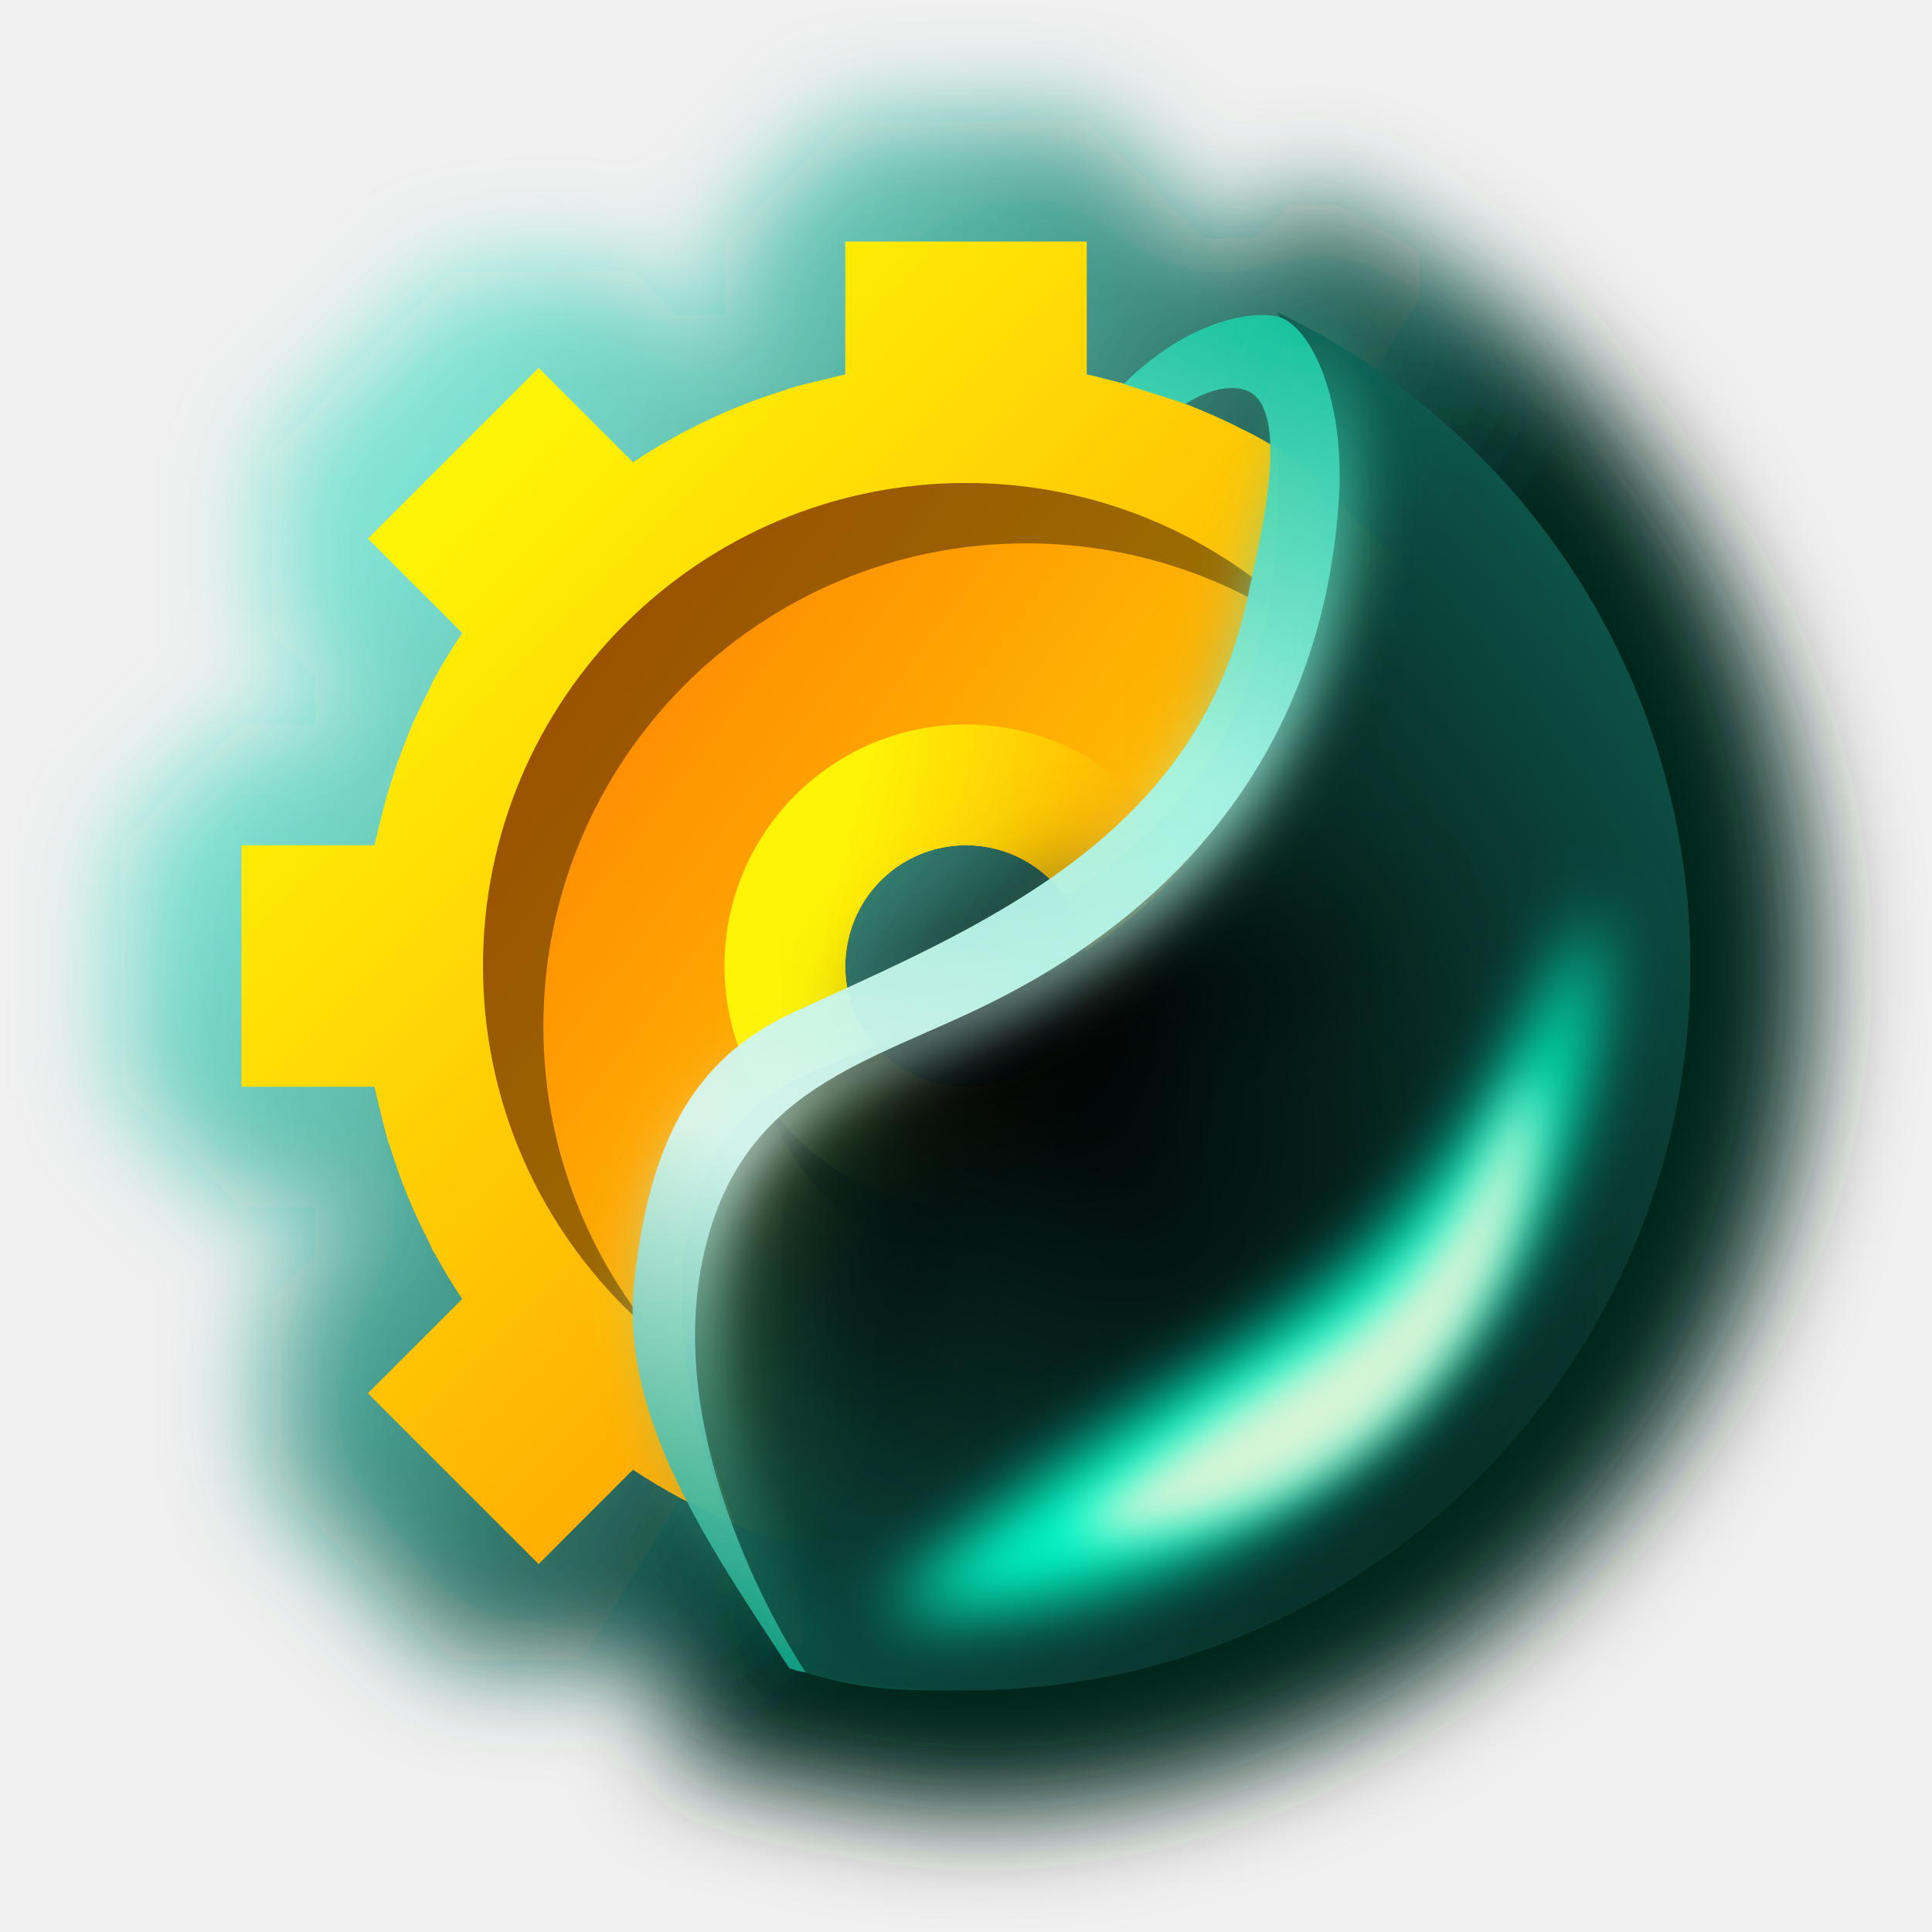
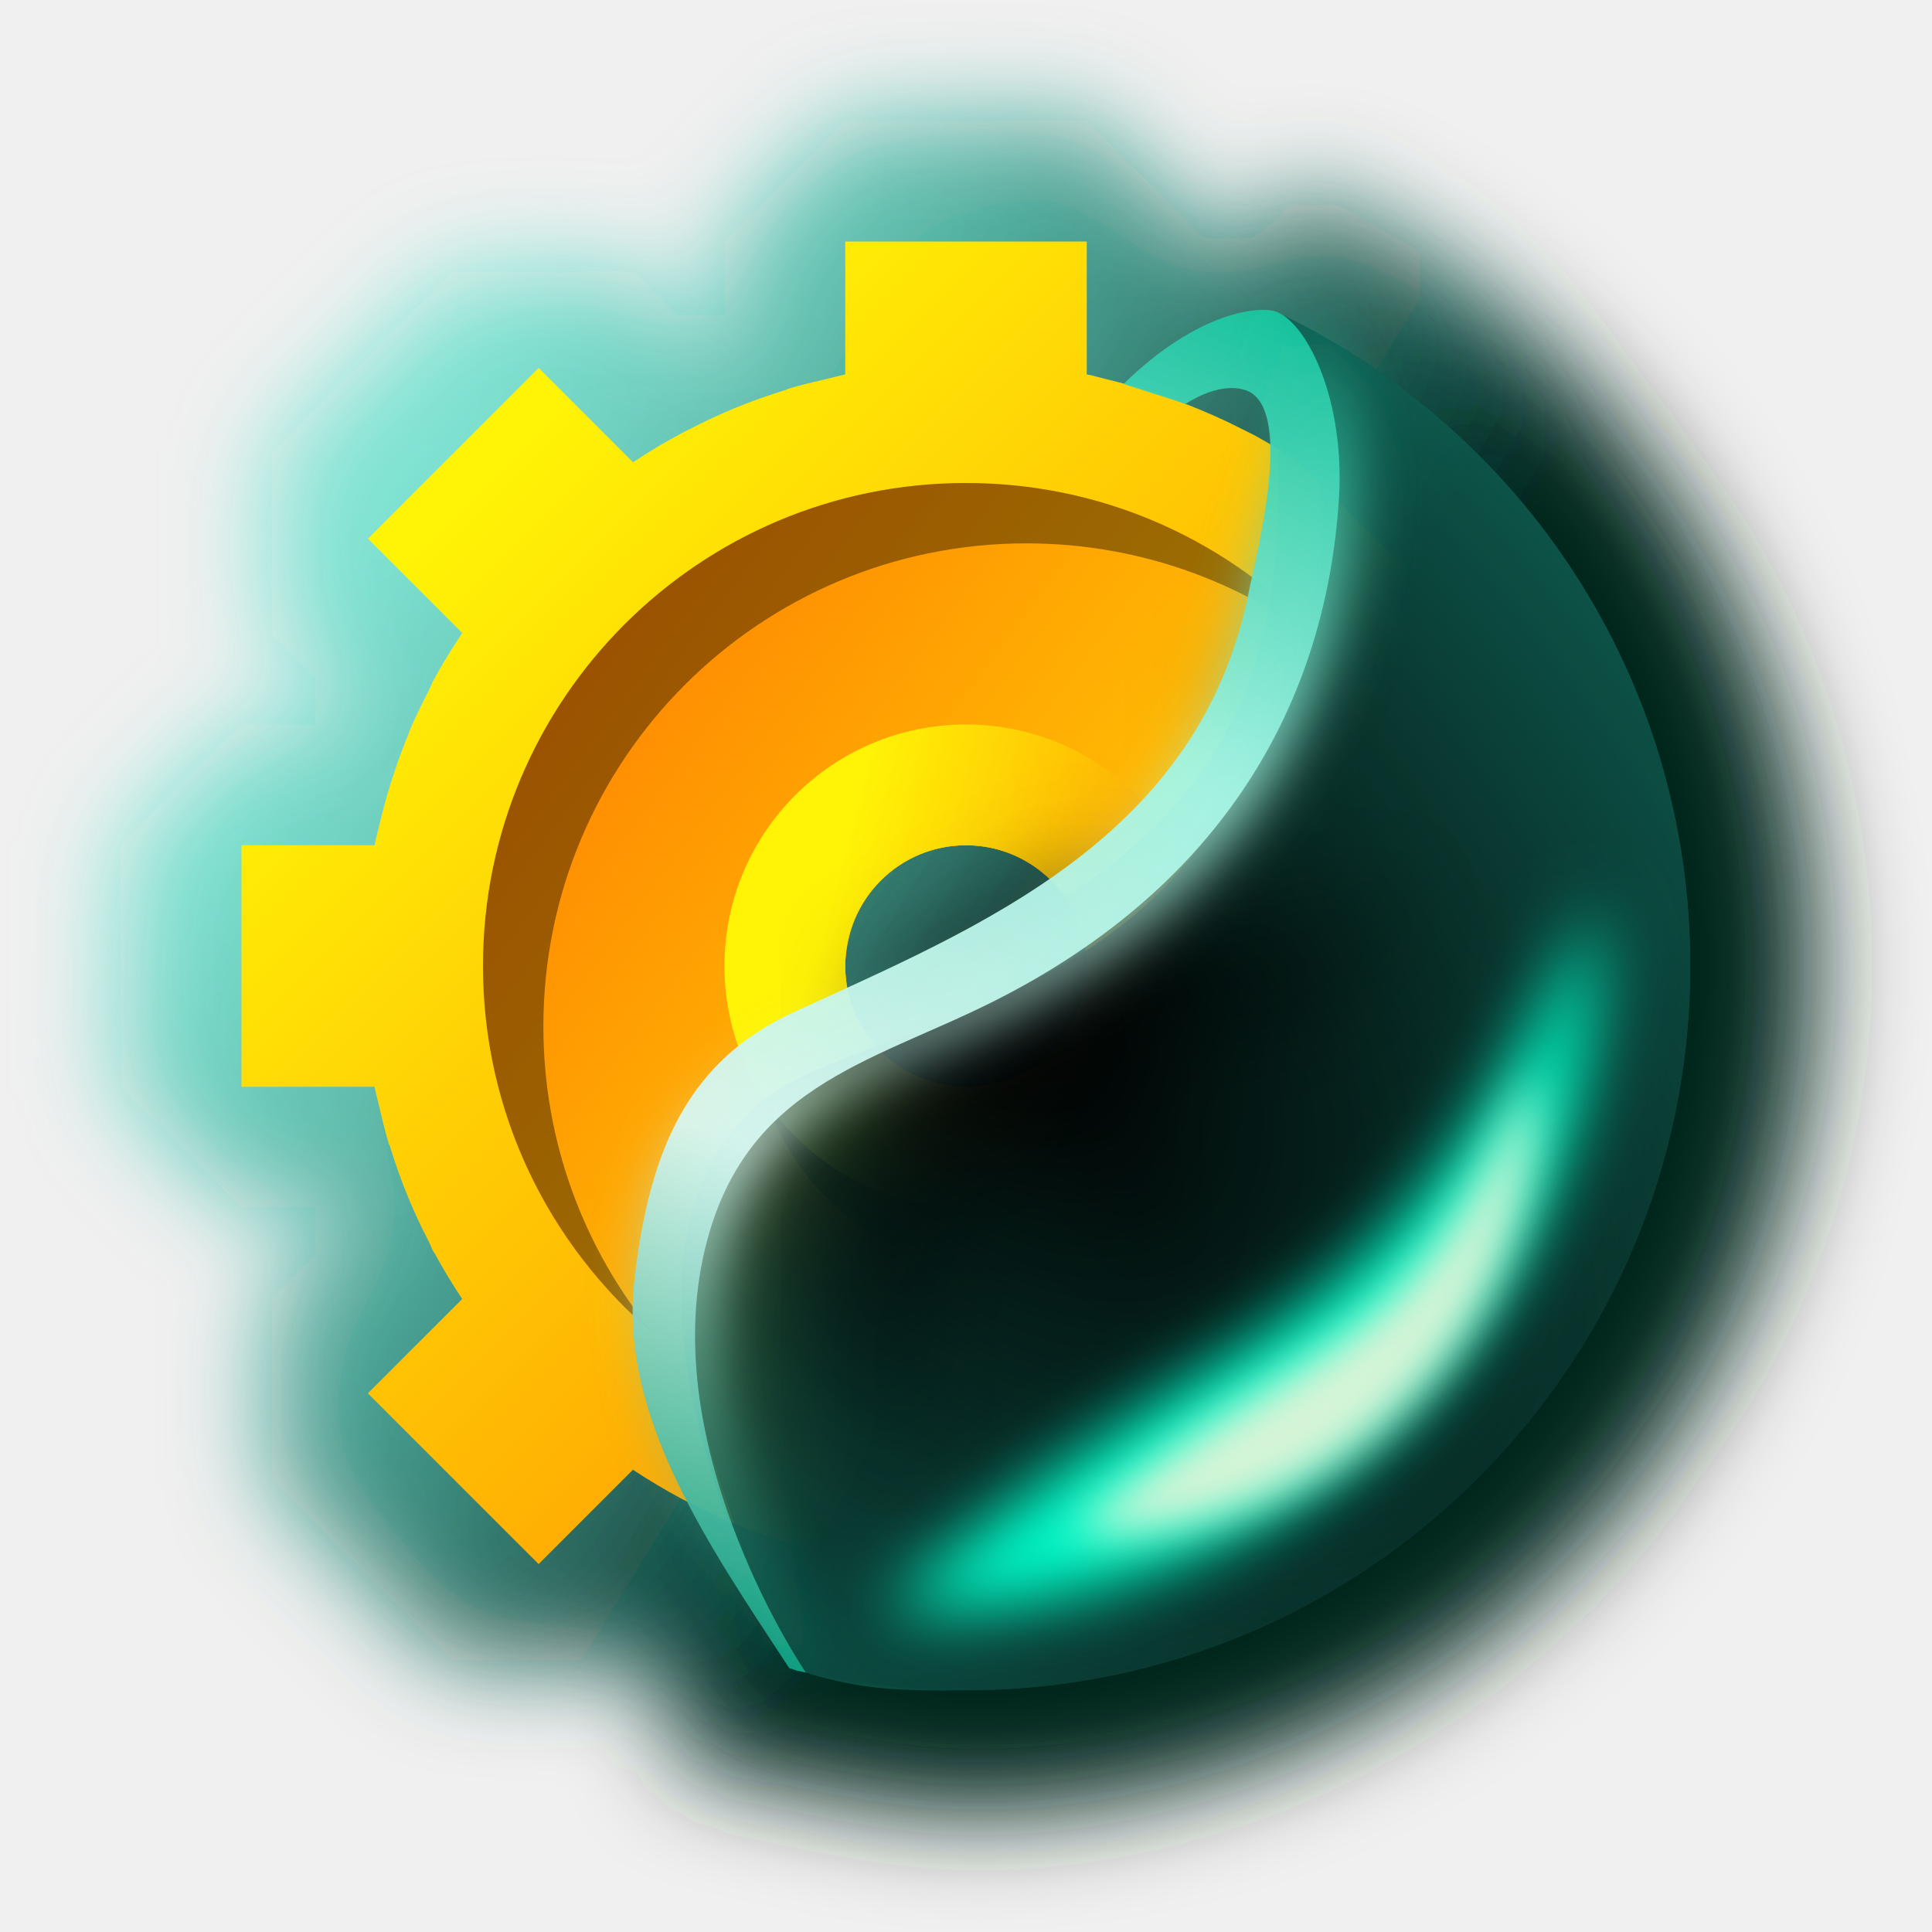
<svg xmlns="http://www.w3.org/2000/svg" xmlns:xlink="http://www.w3.org/1999/xlink" width="64" height="64" id="svg2" version="1.1">
  <defs id="defs4">
    <linearGradient id="linearGradient4053">
      <stop id="stop4055" offset="0" style="stop-color:#19c6a1;stop-opacity:0.753;" />
      <stop id="stop4057" offset="0.309" style="stop-color:#a4f4e3;stop-opacity:1;" />
      <stop style="stop-color:#d9f7f1;stop-opacity:1;" offset="0.654" id="stop4059" />
      <stop id="stop4061" offset="1" style="stop-color:#009b78;stop-opacity:0.753;" />
    </linearGradient>
    <linearGradient id="linearGradient4001">
      <stop id="stop4003" offset="0" style="stop-color:#000000;stop-opacity:1;" />
      <stop id="stop4005" offset="1" style="stop-color:#0f5f52;stop-opacity:0" />
    </linearGradient>
    <linearGradient id="linearGradient3882">
      <stop style="stop-color:#19c6a1;stop-opacity:1;" offset="0" id="stop3884" />
      <stop style="stop-color:#a4f4e3;stop-opacity:1;" offset="0.309" id="stop3894" />
      <stop id="stop3935" offset="0.654" style="stop-color:#d9f7f1;stop-opacity:1;" />
      <stop style="stop-color:#009b7a;stop-opacity:1;" offset="1" id="stop3886" />
    </linearGradient>
    <linearGradient id="linearGradient5178">
      <stop style="stop-color:#13daba;stop-opacity:0.502;" offset="0" id="stop5180" />
      <stop style="stop-color:#03251f;stop-opacity:1" offset="1" id="stop5182" />
    </linearGradient>
    <linearGradient id="linearGradient4030">
      <stop id="stop4032" offset="0" style="stop-color:#000000;stop-opacity:1;" />
      <stop id="stop4034" offset="1" style="stop-color:#0c493f;stop-opacity:0;" />
    </linearGradient>
    <linearGradient id="linearGradient3954">
      <stop style="stop-color:#000000;stop-opacity:1;" offset="0" id="stop3956" />
      <stop style="stop-color:#0f5f52;stop-opacity:1;" offset="1" id="stop3958" />
    </linearGradient>
    <linearGradient id="linearGradient3954-9">
      <stop style="stop-color:#000000;stop-opacity:1;" offset="0" id="stop3956-4" />
      <stop style="stop-color:#0f5f52;stop-opacity:1;" offset="1" id="stop3958-2" />
    </linearGradient>
    <radialGradient xlink:href="#linearGradient3954" id="radialGradient4230" gradientUnits="userSpaceOnUse" gradientTransform="matrix(1.148691,1.279802,-0.7441987,0.6679583,19.05626,-30.32831)" cx="32" cy="32" fx="32" fy="32" r="20" />
    <radialGradient xlink:href="#linearGradient3954" id="radialGradient4250" gradientUnits="userSpaceOnUse" gradientTransform="matrix(1.148691,1.279802,-0.7441987,0.6679583,19.05626,-30.32831)" cx="32" cy="32" fx="32" fy="32" r="20" />
    <linearGradient xlink:href="#linearGradient3919-9" id="linearGradient3917" x1="43.781" y1="42.687" x2="15.453" y2="21.578" gradientUnits="userSpaceOnUse" gradientTransform="matrix(1.142857,0,0,1.142857,-2.285714,-2.28571)" />
    <linearGradient xlink:href="#linearGradient3911-5" id="linearGradient3929-9" gradientUnits="userSpaceOnUse" x1="40.5" y1="37" x2="9" y2="19.5" />
    <linearGradient id="linearGradient3911-5">
      <stop style="stop-color:#8c3800;stop-opacity:1" offset="0" id="stop3913-6" />
      <stop style="stop-color:#ff6701;stop-opacity:1" offset="1" id="stop3915-3" />
    </linearGradient>
    <linearGradient xlink:href="#linearGradient3919-9" id="linearGradient3986" gradientUnits="userSpaceOnUse" x1="28" y1="28" x2="44" y2="32" />
    <linearGradient xlink:href="#linearGradient3919-9" id="linearGradient3925-4" x1="16" y1="16" x2="48" y2="48" gradientUnits="userSpaceOnUse" />
    <linearGradient id="linearGradient3919-9">
      <stop style="stop-color:#fff306;stop-opacity:1;" offset="0" id="stop3921-2" />
      <stop style="stop-color:#ff7f01;stop-opacity:1;" offset="1" id="stop3923-3" />
    </linearGradient>
    <linearGradient gradientTransform="translate(-12,-12)" y2="48" x2="48" y1="16" x1="16" gradientUnits="userSpaceOnUse" id="linearGradient4025" xlink:href="#linearGradient3919-9" />
    <linearGradient id="linearGradient3919-9-3">
      <stop style="stop-color:#ff9e06;stop-opacity:1" offset="0" id="stop3921-2-9" />
      <stop style="stop-color:#af4600;stop-opacity:1" offset="1" id="stop3923-3-4" />
    </linearGradient>
    <linearGradient gradientTransform="translate(-8,-8)" y2="48" x2="48" y1="16" x1="16" gradientUnits="userSpaceOnUse" id="linearGradient4065" xlink:href="#linearGradient3919-9-3" />
    <linearGradient id="linearGradient3919-9-35">
      <stop style="stop-color:#ff9e06;stop-opacity:1" offset="0" id="stop3921-2-3" />
      <stop style="stop-color:#af4600;stop-opacity:1" offset="1" id="stop3923-3-5" />
    </linearGradient>
    <linearGradient gradientTransform="translate(-8,-8)" y2="48" x2="48" y1="16" x1="16" gradientUnits="userSpaceOnUse" id="linearGradient4098" xlink:href="#linearGradient3919-9-35" />
    <radialGradient xlink:href="#linearGradient3954-5" id="radialGradient4024" gradientUnits="userSpaceOnUse" cx="32" cy="32" fx="32" fy="32" r="20" gradientTransform="matrix(1.148691,1.279802,-0.7441987,0.6679583,19.05626,-30.32831)" />
    <linearGradient id="linearGradient3954-5">
      <stop style="stop-color:#000000;stop-opacity:1;" offset="0" id="stop3956-5" />
      <stop style="stop-color:#0f5f52;stop-opacity:1;" offset="1" id="stop3958-3" />
    </linearGradient>
    <filter color-interpolation-filters="sRGB" id="filter3916-4" x="-0.115" width="1.23" y="-0.115" height="1.231">
      <feGaussianBlur stdDeviation="0.606" id="feGaussianBlur3918-4" />
    </filter>
    <filter color-interpolation-filters="sRGB" id="filter4082-1" x="-0.135" width="1.269" y="-0.125" height="1.25">
      <feGaussianBlur stdDeviation="1.764" id="feGaussianBlur4084-4" />
    </filter>
    <linearGradient xlink:href="#linearGradient3919-9" id="linearGradient4440" gradientUnits="userSpaceOnUse" gradientTransform="matrix(1.142857,0,0,1.142857,-2.285714,-2.28571)" x1="43.781" y1="42.687" x2="15.453" y2="21.578" />
    <linearGradient xlink:href="#linearGradient3919-9" id="linearGradient4442" gradientUnits="userSpaceOnUse" x1="28" y1="28" x2="44" y2="32" />
    <radialGradient xlink:href="#linearGradient3954-5" id="radialGradient4453" gradientUnits="userSpaceOnUse" gradientTransform="matrix(1.378429,1.535763,-0.8930384,0.8015505,16.46751,-42.79401)" cx="32" cy="32" fx="32" fy="32" r="20" />
    <filter id="filter4462">
      <feGaussianBlur stdDeviation="1.68" id="feGaussianBlur4464" />
    </filter>
    <linearGradient xlink:href="#linearGradient3919-9-1" id="linearGradient4438-1" gradientUnits="userSpaceOnUse" x1="16" y1="16" x2="48" y2="48" />
    <linearGradient id="linearGradient3919-9-1">
      <stop style="stop-color:#fff306;stop-opacity:1;" offset="0" id="stop3921-2-92" />
      <stop style="stop-color:#ff7f01;stop-opacity:1;" offset="1" id="stop3923-3-6" />
    </linearGradient>
    <linearGradient xlink:href="#linearGradient3919-9" id="linearGradient5119" gradientUnits="userSpaceOnUse" x1="16" y1="16" x2="48" y2="48" />
    <linearGradient xlink:href="#linearGradient5178" id="linearGradient5184" x1="10.43" y1="1007.638" x2="38.114" y2="1024.694" gradientUnits="userSpaceOnUse" />
    <filter color-interpolation-filters="sRGB" id="filter3992">
      <feGaussianBlur stdDeviation="1.44" id="feGaussianBlur3994" />
    </filter>
    <radialGradient xlink:href="#linearGradient3954-1" id="radialGradient4024-7" gradientUnits="userSpaceOnUse" cx="32" cy="32" fx="32" fy="32" r="20" gradientTransform="matrix(1.148691,1.279802,-0.7441987,0.6679583,19.05626,-30.32831)" />
    <linearGradient id="linearGradient3954-1">
      <stop style="stop-color:#000000;stop-opacity:1;" offset="0" id="stop3956-2" />
      <stop style="stop-color:#0f5f52;stop-opacity:1;" offset="1" id="stop3958-9" />
    </linearGradient>
    <filter color-interpolation-filters="sRGB" id="filter3884">
      <feGaussianBlur stdDeviation="0.505" id="feGaussianBlur3886" />
    </filter>
    <filter color-interpolation-filters="sRGB" id="filter3898" x="-0.201" width="1.402" y="-0.202" height="1.404">
      <feGaussianBlur stdDeviation="1.06" id="feGaussianBlur3900" />
    </filter>
    <filter color-interpolation-filters="sRGB" id="filter3916" x="-0.115" width="1.23" y="-0.115" height="1.231">
      <feGaussianBlur stdDeviation="0.606" id="feGaussianBlur3918" />
    </filter>
    <filter color-interpolation-filters="sRGB" id="filter4110" x="-0.177" width="1.354" y="-0.178" height="1.356">
      <feGaussianBlur stdDeviation="0.934" id="feGaussianBlur4112" />
    </filter>
    <filter color-interpolation-filters="sRGB" id="filter4082" x="-0.135" width="1.269" y="-0.125" height="1.25">
      <feGaussianBlur stdDeviation="1.764" id="feGaussianBlur4084" />
    </filter>
    <linearGradient gradientTransform="translate(-72.73654,988.3267)" xlink:href="#linearGradient3919-9-7" id="linearGradient3986-9" gradientUnits="userSpaceOnUse" x1="28" y1="28" x2="44" y2="32" />
    <linearGradient id="linearGradient3919-9-7">
      <stop style="stop-color:#fff306;stop-opacity:1;" offset="0" id="stop3921-2-93" />
      <stop style="stop-color:#ff7f01;stop-opacity:1;" offset="1" id="stop3923-3-0" />
    </linearGradient>
    <linearGradient xlink:href="#linearGradient3919-9-7" id="linearGradient3917-1" x1="43.781" y1="42.687" x2="15.453" y2="21.578" gradientUnits="userSpaceOnUse" gradientTransform="matrix(1.142857,0,0,1.142857,-75.02225,986.041)" />
    <linearGradient id="linearGradient5362">
      <stop style="stop-color:#fff306;stop-opacity:1;" offset="0" id="stop5364" />
      <stop style="stop-color:#ff7f01;stop-opacity:1;" offset="1" id="stop5366" />
    </linearGradient>
    <linearGradient gradientTransform="translate(-72.73654,988.3267)" xlink:href="#linearGradient3919-9-7" id="linearGradient3925-4-8" x1="16" y1="16" x2="48" y2="48" gradientUnits="userSpaceOnUse" />
    <linearGradient id="linearGradient5369">
      <stop style="stop-color:#fff306;stop-opacity:1;" offset="0" id="stop5371" />
      <stop style="stop-color:#ff7f01;stop-opacity:1;" offset="1" id="stop5373" />
    </linearGradient>
    <linearGradient xlink:href="#linearGradient3882" id="linearGradient3888" x1="42.125" y1="10.375" x2="24.75" y2="56.125" gradientUnits="userSpaceOnUse" spreadMethod="pad" />
    <linearGradient xlink:href="#linearGradient5178-5" id="linearGradient5184-3" x1="-58.57" y1="1003.138" x2="-18.636" y2="1034.444" gradientUnits="userSpaceOnUse" />
    <linearGradient id="linearGradient5178-5">
      <stop style="stop-color:#13daba;stop-opacity:1" offset="0" id="stop5180-8" />
      <stop style="stop-color:#03251f;stop-opacity:1" offset="1" id="stop5182-3" />
    </linearGradient>
    <filter color-interpolation-filters="sRGB" id="filter4462-8">
      <feGaussianBlur stdDeviation="1.68" id="feGaussianBlur4464-6" />
    </filter>
    <linearGradient gradientTransform="translate(0.03199987,-988.3301)" y2="1024.694" x2="38.114" y1="1007.638" x1="10.43" gradientUnits="userSpaceOnUse" id="linearGradient3913" xlink:href="#linearGradient5178-5" />
    <linearGradient xlink:href="#linearGradient4001" id="linearGradient3999" x1="38.626" y1="34.125" x2="31.201" y2="28.821" gradientUnits="userSpaceOnUse" />
    <linearGradient xlink:href="#linearGradient4053" id="linearGradient4023" gradientUnits="userSpaceOnUse" spreadMethod="pad" x1="42.125" y1="10.375" x2="24.75" y2="56.125" gradientTransform="translate(0.375,988.4247)" />
    <linearGradient xlink:href="#linearGradient4001" id="linearGradient4081" gradientUnits="userSpaceOnUse" x1="38.184" y1="33.064" x2="31.201" y2="28.821" />
    <filter id="filter4101" x="-0.26" width="1.52" y="-0.345" height="1.69">
      <feGaussianBlur stdDeviation="1.359" id="feGaussianBlur4103" />
    </filter>
    <filter id="filter4153" x="-0.105" width="1.21" y="-0.055" height="1.11">
      <feGaussianBlur stdDeviation="1.007" id="feGaussianBlur4155" />
    </filter>
  </defs>
  <g id="layer1" transform="translate(0,-988.3622)">
    <g id="g4430">
      <path style="color:#000000;fill:url(#linearGradient5184);fill-opacity:1;fill-rule:nonzero;stroke:none;stroke-width:1;marker:none;visibility:visible;display:inline;overflow:visible;filter:url(#filter4462);enable-background:accumulate;opacity:1" d="m 28,992.362 -4,4 0,4 -3,-3 -6,0 -6,6 0,6 3,3 -4,0 -4,4 0,8 4,4 4,0 -3,3 0,6 6,6 6,0 c 1.147,0.435 1.437,0.524 1.5,3.312 2.237,0.575 7.084,1.688 9.5,1.688 15.464,0 28,-12.536 28,-28 0,-11.563 -6.999,-21.509 -17,-25.781 -0.667,1.59 -2.505,2.24 -3,1.781 l -4,-4 z" id="rect4162" />
      <path id="rect3071" d="m 28,8 0,4.406 c -0.223,0.045 -0.436,0.104 -0.656,0.156 -0.41,0.098 -0.818,0.19 -1.219,0.312 -0.022,0.007 -0.041,0.024 -0.062,0.031 -0.592,0.183 -1.183,0.39 -1.75,0.625 -0.501,0.209 -0.99,0.44 -1.469,0.688 -0.083,0.043 -0.168,0.081 -0.25,0.125 -0.556,0.297 -1.101,0.622 -1.625,0.969 l -3.125,-3.125 -5.656,5.656 3.125,3.125 c -0.342,0.516 -0.675,1.046 -0.969,1.594 -0.048,0.09 -0.078,0.191 -0.125,0.281 -0.232,0.45 -0.458,0.906 -0.656,1.375 -0.013,0.03 -0.019,0.063 -0.031,0.094 -0.238,0.569 -0.44,1.155 -0.625,1.75 -0.131,0.422 -0.24,0.848 -0.344,1.281 C 12.51,27.564 12.451,27.777 12.406,28 L 8,28 l 0,8 4.406,0 c 0.045,0.223 0.104,0.436 0.156,0.656 0.098,0.41 0.19,0.818 0.312,1.219 0.007,0.022 0.024,0.041 0.031,0.062 0.183,0.592 0.39,1.183 0.625,1.75 0.209,0.501 0.44,0.99 0.688,1.469 0.047,0.091 0.077,0.191 0.125,0.281 0.018,0.033 0.045,0.061 0.062,0.094 0.279,0.515 0.584,1.014 0.906,1.5 l -3.125,3.125 5.656,5.656 3.125,-3.125 c 0.524,0.347 1.069,0.671 1.625,0.969 0.082,0.044 0.167,0.082 0.25,0.125 0.45,0.232 0.906,0.458 1.375,0.656 0.03,0.013 0.063,0.019 0.094,0.031 0.569,0.238 1.155,0.44 1.75,0.625 0.422,0.131 0.848,0.24 1.281,0.344 0.21,0.05 0.412,0.113 0.625,0.156 0.01,0.002 0.021,-0.002 0.031,0 l 8,0 c 0.223,-0.045 0.436,-0.104 0.656,-0.156 0.924,-0.221 1.819,-0.5 2.688,-0.844 0.619,-0.244 1.226,-0.511 1.812,-0.812 0.083,-0.043 0.168,-0.081 0.25,-0.125 0.558,-0.297 1.1,-0.621 1.625,-0.969 l 5.656,-5.656 c 0.343,-0.517 0.675,-1.044 0.969,-1.594 0.048,-0.09 0.078,-0.19 0.125,-0.281 0.302,-0.587 0.569,-1.194 0.812,-1.812 0.344,-0.869 0.623,-1.764 0.844,-2.688 0.052,-0.22 0.111,-0.433 0.156,-0.656 l 0,-8 c -0.002,-0.01 0.002,-0.021 0,-0.031 -0.044,-0.213 -0.106,-0.415 -0.156,-0.625 -0.221,-0.924 -0.5,-1.819 -0.844,-2.688 -0.244,-0.619 -0.511,-1.226 -0.812,-1.812 -0.047,-0.091 -0.077,-0.191 -0.125,-0.281 C 49.363,22.013 49.03,21.486 48.688,20.969 L 43.031,15.312 c -0.485,-0.321 -0.987,-0.627 -1.5,-0.906 -0.041,-0.022 -0.084,-0.041 -0.125,-0.062 -0.082,-0.044 -0.167,-0.082 -0.25,-0.125 -0.587,-0.302 -1.194,-0.569 -1.812,-0.812 -0.869,-0.344 -1.764,-0.623 -2.688,-0.844 -0.21,-0.05 -0.412,-0.113 -0.625,-0.156 -0.01,-0.002 -0.021,0.002 -0.031,0 L 36,8 z m 4,20 c 2.209,0 4,1.791 4,4 0,2.209 -1.791,4 -4,4 -0.276,0 -0.552,-0.04 -0.812,-0.094 C 29.365,35.533 28,33.933 28,32 28,31.724 28.04,31.448 28.094,31.188 28.467,29.365 30.067,28 32,28 z" style="color:#000000;fill:url(#linearGradient5119);fill-opacity:1;fill-rule:nonzero;stroke:none;marker:none;visibility:visible;display:inline;overflow:visible;enable-background:accumulate" transform="translate(0,988.3622)" />
      <path id="path3874" transform="translate(0,988.3622)" d="m 32,16 c -8.837,0 -16,7.163 -16,16 0,8.837 7.163,16 16,16 8.837,0 16,-7.163 16,-16 0,-8.837 -7.163,-16 -16,-16 z m 0,12 c 2.209,0 4,1.791 4,4 0,2.209 -1.791,4 -4,4 -2.209,0 -4,-1.791 -4,-4 0,-2.209 1.791,-4 4,-4 z" style="fill:url(#linearGradient4440);fill-opacity:1;stroke:none" />
      <path id="path3876" transform="translate(0,988.3622)" d="m 32,24 c -4.418,0 -8,3.582 -8,8 0,4.418 3.582,8 8,8 4.418,0 8,-3.582 8,-8 0,-4.418 -3.582,-8 -8,-8 z m 0,4 c 2.209,0 4,1.791 4,4 0,2.209 -1.791,4 -4,4 -2.209,0 -4,-1.791 -4,-4 0,-2.209 1.791,-4 4,-4 z" style="fill:url(#linearGradient4442);fill-opacity:1;stroke:none" />
      <path id="path3927" d="m 32,1004.362 c -8.837,0 -16,7.163 -16,16 0,4.891 2.198,9.253 5.656,12.188 C 19.374,1029.784 18,1026.228 18,1022.362 c 0,-8.837 7.163,-16 16,-16 3.866,0 7.422,1.374 10.188,3.656 -2.935,-3.458 -7.297,-5.656 -12.188,-5.656 z" style="fill:#000000;fill-opacity:0.391;stroke:none" />
      <path id="path3970" d="m 39.562,1017.8 c 0.273,0.805 0.438,1.665 0.438,2.562 0,4.418 -3.582,8 -8,8 -2.721,0 -5.117,-1.362 -6.562,-3.438 1.069,3.16 4.042,5.438 7.562,5.438 4.418,0 8,-3.582 8,-8 0,-1.698 -0.536,-3.268 -1.438,-4.562 z" style="fill:#000000;fill-opacity:0.391;stroke:none" />
    </g>
    <g id="g5168">
      <path style="fill:url(#linearGradient4081);fill-opacity:1;stroke:none" d="M 42.312,10.344 C 42.037,17.157 44.404,25.298 33,31 18.73,38.135 22.534,45.864 26.145,55.258 c 0.678,0.218 -0.121,-0.007 0.581,0.152 C 28.422,55.794 30.185,56 32,56 45.255,56 56,45.255 56,32 56,22.438 50.404,14.202 42.312,10.344 z" id="path3997" transform="translate(0,988.3622)" />
-       <path style="color:#000000;fill:#000000;fill-opacity:1;fill-rule:nonzero;stroke:none;stroke-width:1;marker:none;visibility:visible;display:inline;overflow:visible;filter:url(#filter4101);enable-background:accumulate" id="path4083" d="m 19.887,37.881 a 6.276,4.729 0 1 1 -12.551,0 6.276,4.729 0 1 1 12.551,0 z" transform="matrix(1.338311,0,0,1.437001,15.94527,978.2162)" />
+       <path style="color:#000000;fill:#000000;fill-opacity:1;fill-rule:nonzero;stroke:none;stroke-width:1;marker:none;visibility:visible;display:inline;overflow:visible;filter:url(#filter4101);enable-background:accumulate" id="path4083" d="m 19.887,37.881 c 0,2.612 -2.81,4.729 -6.276,4.729 -3.466,0 -6.276,-2.117 -6.276,-4.729 0,-2.612 2.81,-4.729 6.276,-4.729 3.466,0 6.276,2.117 6.276,4.729 z" transform="matrix(1.338311,0,0,1.437001,15.94527,978.2162)" />
      <path id="path3014" d="m 42.312,10.344 c 1.627,3.407 2.26,8.676 -0.037,13.415 -1.556,3.21 -3.305,6.221 -7.659,8.523 -4.248,2.246 -8.002,2.804 -9.732,4.512 -4.015,3.963 -2.279,11.002 1.274,18.448 C 28.476,55.986 29.435,56 32,56 45.255,56 56,45.255 56,32 56,22.438 50.404,14.202 42.312,10.344 z" style="opacity:0.87;fill:url(#radialGradient4453);fill-opacity:1;stroke:none" transform="translate(0,988.3622)" />
      <path id="path3902" d="m 28,1004.362 c -6.627,0 -12,5.373 -12,12 0,0.202 0.021,0.394 0.031,0.594 3.969,-8.594 5.969,-6.594 12.625,-12.562 -0.22,-0.012 -0.433,-0.031 -0.656,-0.031 z" style="fill:#00ffcc;fill-opacity:1;stroke:none;filter:url(#filter3916-4);opacity:1" transform="matrix(-1.871947,0,0,-1.871948,82.87173,2921.899)" />
      <path transform="matrix(-1.214755,0,0,-1.214756,70.28418,2259.23)" style="fill:#d7f4d7;fill-opacity:1;stroke:none;filter:url(#filter3916-4);opacity:1" d="m 28,1004.362 c -6.627,0 -12,5.373 -12,12 0,0.202 0.021,0.394 0.031,0.594 3.969,-8.594 5.969,-6.594 12.625,-12.562 -0.22,-0.012 -0.433,-0.031 -0.656,-0.031 z" id="path3920" />
      <path transform="translate(0,988.3622)" id="path4036" d="M 44.781 21.688 L 41.281 22.812 C 41.122 23.227 40.928 23.624 40.719 24.031 L 44.781 21.688 z M 36.906 28.531 C 35.824 29.387 34.55 30.225 33 31 C 31.217 31.892 29.739 32.74 28.5 33.562 C 29.458 33.796 30.438 34.031 30.438 34.031 L 30.438 37.094 C 30.438 38.113 28.406 40.168 28.406 41.188 L 28.406 44.25 C 28.406 44.25 29.9 47.688 30.031 48.625 C 30.459 51.683 29.509 42.154 29.719 41.781 C 30.864 39.74 32.417 37.156 33.031 37.156 C 33.265 37.156 34.697 36.035 35.938 37.438 C 37.108 38.761 38.105 42.614 38.438 42.281 C 39.294 41.425 36.562 34.031 36.562 34.031 L 42.781 33.344 L 47.188 28.875 L 42.031 32 L 38.594 32 L 36.562 29.969 L 36.906 28.531 z " style="opacity:0.862;fill:#000000;fill-opacity:0.867;stroke:none;filter:url(#filter4082-1)" />
-       <path style="opacity:0.95;fill:url(#linearGradient3888);fill-opacity:1;stroke:none" d="m 42.478,10.538 c -0.549,-0.248 -2.792,-0.232 -5.26,2.183 l 2.056,0.657 c 1.127,-0.711 1.815,-0.508 1.967,-0.46 1.494,0.473 0.646,4.389 0.169,6.479 -1.553,8.361 -9.003,11.324 -15.159,14.153 -3.345,1.56 -4.737,4.365 -5.239,8.882 -0.501,4.517 2.509,8.82 5.133,12.829 0.67,0.211 -0.143,-0.006 0.548,0.143 0,0 -4.83,-7.065 -3.406,-13.736 1.213,-5.683 5.531,-6.436 9.626,-8.496 7.177,-3.609 10.985,-9.425 11.443,-16.68 0.192,-3.226 -0.87,-5.5 -1.878,-5.955 z" id="path3112" transform="translate(0,988.3622)" />
+       <path style="opacity:0.95;fill:url(#linearGradient3888);fill-opacity:1;stroke:none" d="m 42.328,10.344 c -0.549,-0.248 -2.642,-0.038 -5.11,2.377 l 2.056,0.657 c 1.127,-0.711 1.815,-0.508 1.967,-0.46 1.494,0.473 0.646,4.389 0.169,6.479 -1.553,8.361 -9.003,11.324 -15.159,14.153 -3.345,1.56 -4.737,4.365 -5.239,8.882 -0.501,4.517 2.509,8.82 5.133,12.829 0.67,0.211 -0.143,-0.006 0.548,0.143 0,0 -4.83,-7.065 -3.406,-13.736 1.213,-5.683 5.531,-6.436 9.626,-8.496 7.177,-3.609 10.985,-9.425 11.443,-16.68 0.192,-3.226 -1.02,-5.694 -2.028,-6.149 z" id="path3112" transform="translate(0,988.3622)" />
      <path id="path4021" d="m 42.986,999.283 c 0.437,5.62 0.127,2.817 -1.2,8.539 -1.553,8.361 -6.315,11.762 -12.472,14.59 -3.345,1.56 -6.977,2.627 -7.478,7.144 -0.501,4.517 1.759,9.664 4.383,13.673 0.67,0.211 -0.143,-0.01 0.548,0.143 0,0 -4.45,-6.593 -3.026,-13.264 1.213,-5.683 5.469,-6.343 9.564,-8.402 7.177,-3.609 11.032,-9.393 11.489,-16.648 0.192,-3.226 -0.761,-4.508 -1.808,-5.775 z" style="opacity:1;fill:url(#linearGradient4023);fill-opacity:1;stroke:none;filter:url(#filter4153)" />
    </g>
    <g transform="translate(72.5,-1.500004)" id="g4268">
      <path transform="matrix(1.166667,0,0,1.166667,-5.333334,983.0289)" d="M 56,32 C 56,45.255 45.255,56 32,56 18.745,56 8,45.255 8,32 8,18.745 18.745,8 32,8 45.255,8 56,18.745 56,32 z" id="path3005" style="fill:#032620;fill-opacity:1;stroke:none;filter:url(#filter3992)" />
      <g transform="matrix(1.019593,0,0,1.019594,-0.1567434,-19.99255)" id="g4116">
        <path style="fill:url(#radialGradient4024-7);fill-opacity:1;stroke:none" id="path3014-0" d="M 52,32 C 52,43.046 43.046,52 32,52 20.954,52 12,43.046 12,32 12,20.954 20.954,12 32,12 c 11.046,0 20,8.954 20,20 z" transform="matrix(1.17694,0,0,1.17694,-6.123284,982.7001)" />
        <path style="fill:#00ffcc;fill-opacity:1;stroke:none;filter:url(#filter3884)" d="m 28,16 c -6.627,0 -12,5.373 -12,12 0,0.202 0.021,0.394 0.031,0.594 C 20,20 22,22 28.656,16.031 28.436,16.019 28.223,16 28,16 z" transform="matrix(1.17694,0,0,1.17694,-5.662091,982.6884)" id="path3866" />
        <path id="path3888" d="m 28,1004.362 c -6.627,0 -12,5.373 -12,12 0,0.202 0.021,0.394 0.031,0.594 3.969,-8.594 5.969,-6.594 12.625,-12.562 -0.22,-0.012 -0.433,-0.031 -0.656,-0.031 z" style="fill:#00ffcc;fill-opacity:1;stroke:none;filter:url(#filter3898)" transform="matrix(1.487885,0,0,1.487885,-10.59703,-493.2204)" />
        <path transform="matrix(-1.835975,0,0,-1.835975,81.43297,2885.357)" style="fill:#00ffcc;fill-opacity:1;stroke:none;filter:url(#filter3916)" d="m 28,1004.362 c -6.627,0 -12,5.373 -12,12 0,0.202 0.021,0.394 0.031,0.594 3.969,-8.594 5.969,-6.594 12.625,-12.562 -0.22,-0.012 -0.433,-0.031 -0.656,-0.031 z" id="path3902-7" />
        <path id="path3920-6" d="m 28,1004.362 c -6.627,0 -12,5.373 -12,12 0,0.202 0.021,0.394 0.031,0.594 3.969,-8.594 5.969,-6.594 12.625,-12.562 -0.22,-0.012 -0.433,-0.031 -0.656,-0.031 z" style="fill:#d7f4d7;fill-opacity:1;stroke:none;filter:url(#filter3916)" transform="matrix(-1.191412,0,0,-1.191412,69.0873,2235.423)" />
        <path transform="matrix(0.585163,0,0,0.585163,6.739197,416.1068)" style="fill:#ffffff;fill-opacity:1;stroke:none;filter:url(#filter4110)" d="m 28,1004.362 c -6.627,0 -12,5.373 -12,12 0,0.202 0.021,0.394 0.031,0.594 5.571,-4.482 8.906,-4.457 12.625,-12.562 -0.22,-0.012 -0.433,-0.031 -0.656,-0.031 z" id="path3964" />
        <path style="opacity:0.862;fill:#000000;fill-opacity:0.867;stroke:none;filter:url(#filter4082)" d="M 30,29 30.45,19.407 32.447,28.532 35,27 l 1,-6 -1,-4 1,-2 0,3 1.125,3.375 -0.074,2.745 L 44.083,21.874 37,26 l -1,4 2,2 3.375,0 5.062,-3.062 -4.312,4.375 L 36,34 c 0,0 2.686,7.257 1.846,8.096 -0.327,0.327 -1.289,-3.476 -2.437,-4.773 C 34.193,35.948 32.791,37.062 32.562,37.062 c -0.603,0 -2.136,2.52 -3.259,4.522 -0.205,0.366 0.728,9.715 0.308,6.715 C 29.483,47.381 28,44 28,44 c 0,0 0,-2 0,-3 0,-1 2,-3 2,-4 0,-1 0,-3 0,-3 0,0 -4.25,-1.125 -5.25,-1.125 -0.477,0 -1.894,0.892 -3.377,1.041 C 19.745,34.079 18.062,33.5 18.062,33.5 L 16.774,34.755 17,39 l -2,-4 2,-3 3.812,-0.062 1.17,-6.693 3.092,-2.055 -2.122,3.039 -0.914,5.351 L 28,31 z" id="path4036-3" transform="translate(0,988.3622)" />
      </g>
    </g>
    <path style="color:#000000;fill:url(#linearGradient5184-3);fill-opacity:1;fill-rule:nonzero;stroke:none;stroke-width:1;marker:none;visibility:visible;display:inline;overflow:visible;filter:url(#filter4462-8);enable-background:accumulate" d="m -44.737,992.327 -4,4 0,4 -3,-3 -6,0 -6,6 0,6 3,3 -4,0 -4,4 0,8 4,4 4,0 -3,3 0,6 6,6 6,0 3,-3 0,4 4,4 8,0 4,-4 0,-4 3,3 6,0 6,-6 0,-6 -3,-3 4,0 4,-4 0,-8 -4,-4 -4,0 3,-3 0,-6 -6,-6 -6,0 -3,3 0,-4 -4,-4 z" id="rect4162-6" />
    <path style="color:#000000;fill:url(#linearGradient3925-4-8);fill-opacity:1;fill-rule:nonzero;stroke:none;marker:none;visibility:visible;display:inline;overflow:visible;enable-background:accumulate" d="m -44.737,996.327 0,4.406 c -0.223,0.045 -0.436,0.104 -0.656,0.156 -0.41,0.098 -0.818,0.19 -1.219,0.312 -0.022,0.01 -0.041,0.024 -0.062,0.031 -0.592,0.183 -1.183,0.39 -1.75,0.625 -0.501,0.209 -0.99,0.44 -1.469,0.688 -0.083,0.043 -0.168,0.081 -0.25,0.125 -0.556,0.297 -1.101,0.622 -1.625,0.969 l -3.125,-3.125 -5.656,5.656 3.125,3.125 c -0.342,0.516 -0.675,1.046 -0.969,1.594 -0.048,0.09 -0.078,0.191 -0.125,0.281 -0.232,0.45 -0.458,0.906 -0.656,1.375 -0.013,0.03 -0.019,0.063 -0.031,0.094 -0.238,0.569 -0.44,1.155 -0.625,1.75 -0.131,0.422 -0.24,0.848 -0.344,1.281 -0.053,0.22 -0.111,0.433 -0.156,0.656 l -4.406,0 0,8 4.406,0 c 0.045,0.223 0.104,0.436 0.156,0.656 0.098,0.41 0.19,0.819 0.312,1.219 0.007,0.022 0.025,0.041 0.031,0.062 0.183,0.592 0.39,1.183 0.625,1.75 0.209,0.5 0.44,0.99 0.688,1.469 0.047,0.091 0.077,0.191 0.125,0.281 0.018,0.033 0.045,0.061 0.062,0.094 0.279,0.515 0.584,1.014 0.906,1.5 l -3.125,3.125 5.656,5.656 3.125,-3.125 c 0.524,0.347 1.069,0.671 1.625,0.969 0.082,0.044 0.167,0.082 0.25,0.125 0.45,0.232 0.906,0.458 1.375,0.656 0.03,0.013 0.063,0.019 0.094,0.031 0.569,0.238 1.155,0.44 1.75,0.625 0.422,0.131 0.848,0.24 1.281,0.344 0.21,0.05 0.412,0.113 0.625,0.156 0.01,0 0.021,0 0.031,0 l 0,4.406 8,0 0,-4.406 c 0.223,-0.045 0.436,-0.104 0.656,-0.156 0.924,-0.221 1.819,-0.5 2.688,-0.844 0.619,-0.243 1.226,-0.511 1.812,-0.812 0.083,-0.043 0.168,-0.081 0.25,-0.125 0.558,-0.297 1.1,-0.621 1.625,-0.969 l 3.125,3.125 5.656,-5.656 -3.125,-3.125 c 0.343,-0.517 0.675,-1.044 0.969,-1.594 0.048,-0.09 0.078,-0.19 0.125,-0.281 0.302,-0.587 0.569,-1.194 0.812,-1.812 0.344,-0.869 0.623,-1.764 0.844,-2.688 0.052,-0.22 0.111,-0.433 0.156,-0.656 l 4.406,0 0,-8 -4.406,0 c -0.002,-0.01 0.002,-0.021 0,-0.031 -0.044,-0.213 -0.106,-0.415 -0.156,-0.625 -0.221,-0.923 -0.5,-1.819 -0.844,-2.688 -0.244,-0.619 -0.511,-1.226 -0.812,-1.812 -0.047,-0.091 -0.077,-0.191 -0.125,-0.281 -0.294,-0.55 -0.626,-1.076 -0.969,-1.594 l 3.125,-3.125 -5.656,-5.656 -3.125,3.125 c -0.485,-0.321 -0.987,-0.627 -1.5,-0.906 -0.041,-0.022 -0.084,-0.041 -0.125,-0.062 -0.082,-0.044 -0.167,-0.082 -0.25,-0.125 -0.587,-0.302 -1.194,-0.569 -1.812,-0.812 -0.869,-0.344 -1.764,-0.623 -2.688,-0.844 -0.21,-0.05 -0.412,-0.113 -0.625,-0.156 -0.01,0 -0.021,0 -0.031,0 l 0,-4.406 -8,0 z m 4,20 c 2.209,0 4,1.791 4,4 0,2.209 -1.791,4 -4,4 -0.276,0 -0.552,-0.041 -0.812,-0.094 -1.823,-0.373 -3.188,-1.973 -3.188,-3.906 0,-0.276 0.04,-0.552 0.094,-0.812 0.373,-1.823 1.973,-3.188 3.906,-3.188 z" id="rect3071-3" />
    <path style="fill:url(#linearGradient3917-1);fill-opacity:1;stroke:none" d="m -40.737,1004.327 c -8.837,0 -16,7.163 -16,16 0,8.836 7.163,16 16,16 8.837,0 16,-7.163 16,-16 0,-8.837 -7.163,-16 -16,-16 z m 0,12 c 2.209,0 4,1.791 4,4 0,2.209 -1.791,4 -4,4 -2.209,0 -4,-1.791 -4,-4 0,-2.209 1.791,-4 4,-4 z" id="path3874-0" />
    <path style="fill:url(#linearGradient3986-9);fill-opacity:1;stroke:none" d="m -40.737,1012.327 c -4.418,0 -8,3.582 -8,8 0,4.418 3.582,8 8,8 4.418,0 8,-3.582 8,-8 0,-4.418 -3.582,-8 -8,-8 z m 0,4 c 2.209,0 4,1.791 4,4 0,2.209 -1.791,4 -4,4 -2.209,0 -4,-1.791 -4,-4 0,-2.209 1.791,-4 4,-4 z" id="path3876-7" />
    <path style="fill:#000000;fill-opacity:0.391;stroke:none" d="m -40.737,1004.327 c -8.837,0 -16,7.163 -16,16 0,4.891 2.198,9.253 5.656,12.188 -2.282,-2.766 -3.656,-6.322 -3.656,-10.188 0,-8.837 7.163,-16 16,-16 3.866,0 7.422,1.374 10.188,3.656 -2.935,-3.458 -7.297,-5.656 -12.188,-5.656 z" id="path3927-9" />
    <path style="fill:#000000;fill-opacity:0.391;stroke:none" d="m -33.174,1017.764 c 0.273,0.805 0.438,1.665 0.438,2.562 0,4.418 -3.582,8 -8,8 -2.721,0 -5.117,-1.362 -6.562,-3.438 1.069,3.16 4.042,5.438 7.562,5.438 4.418,0 8,-3.582 8,-8 0,-1.698 -0.536,-3.268 -1.438,-4.562 z" id="path3970-3" />
  </g>
</svg>
